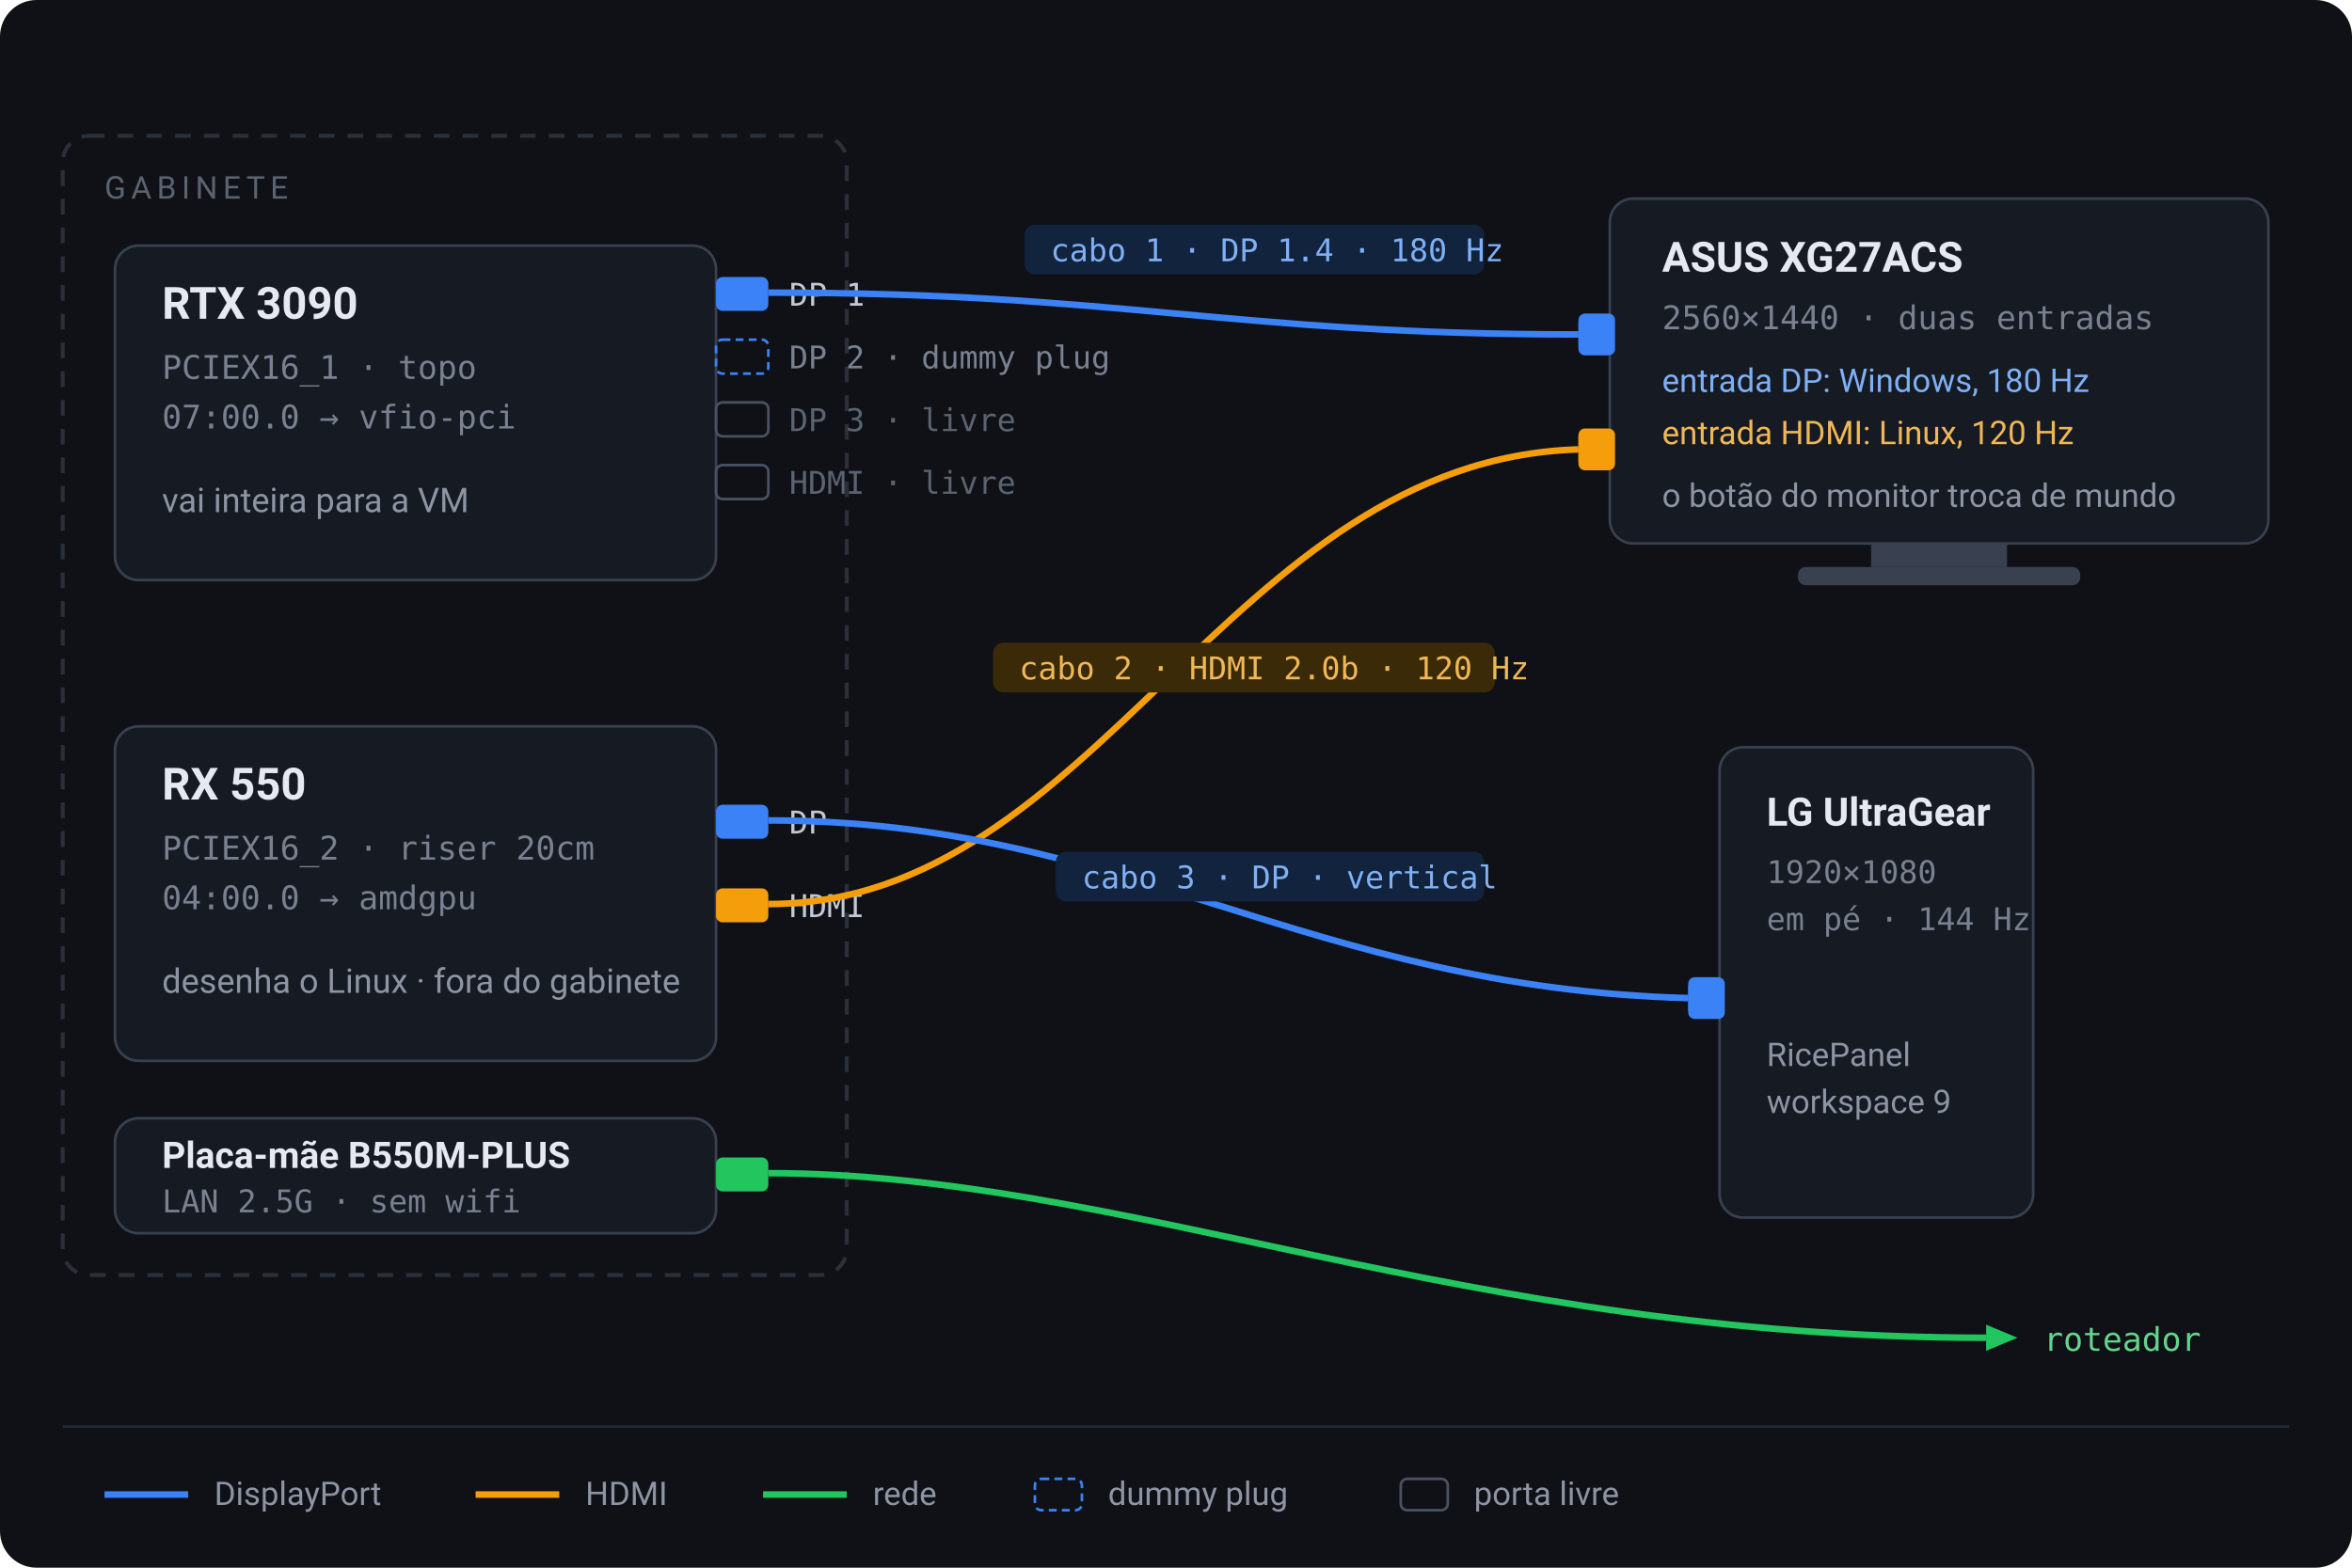
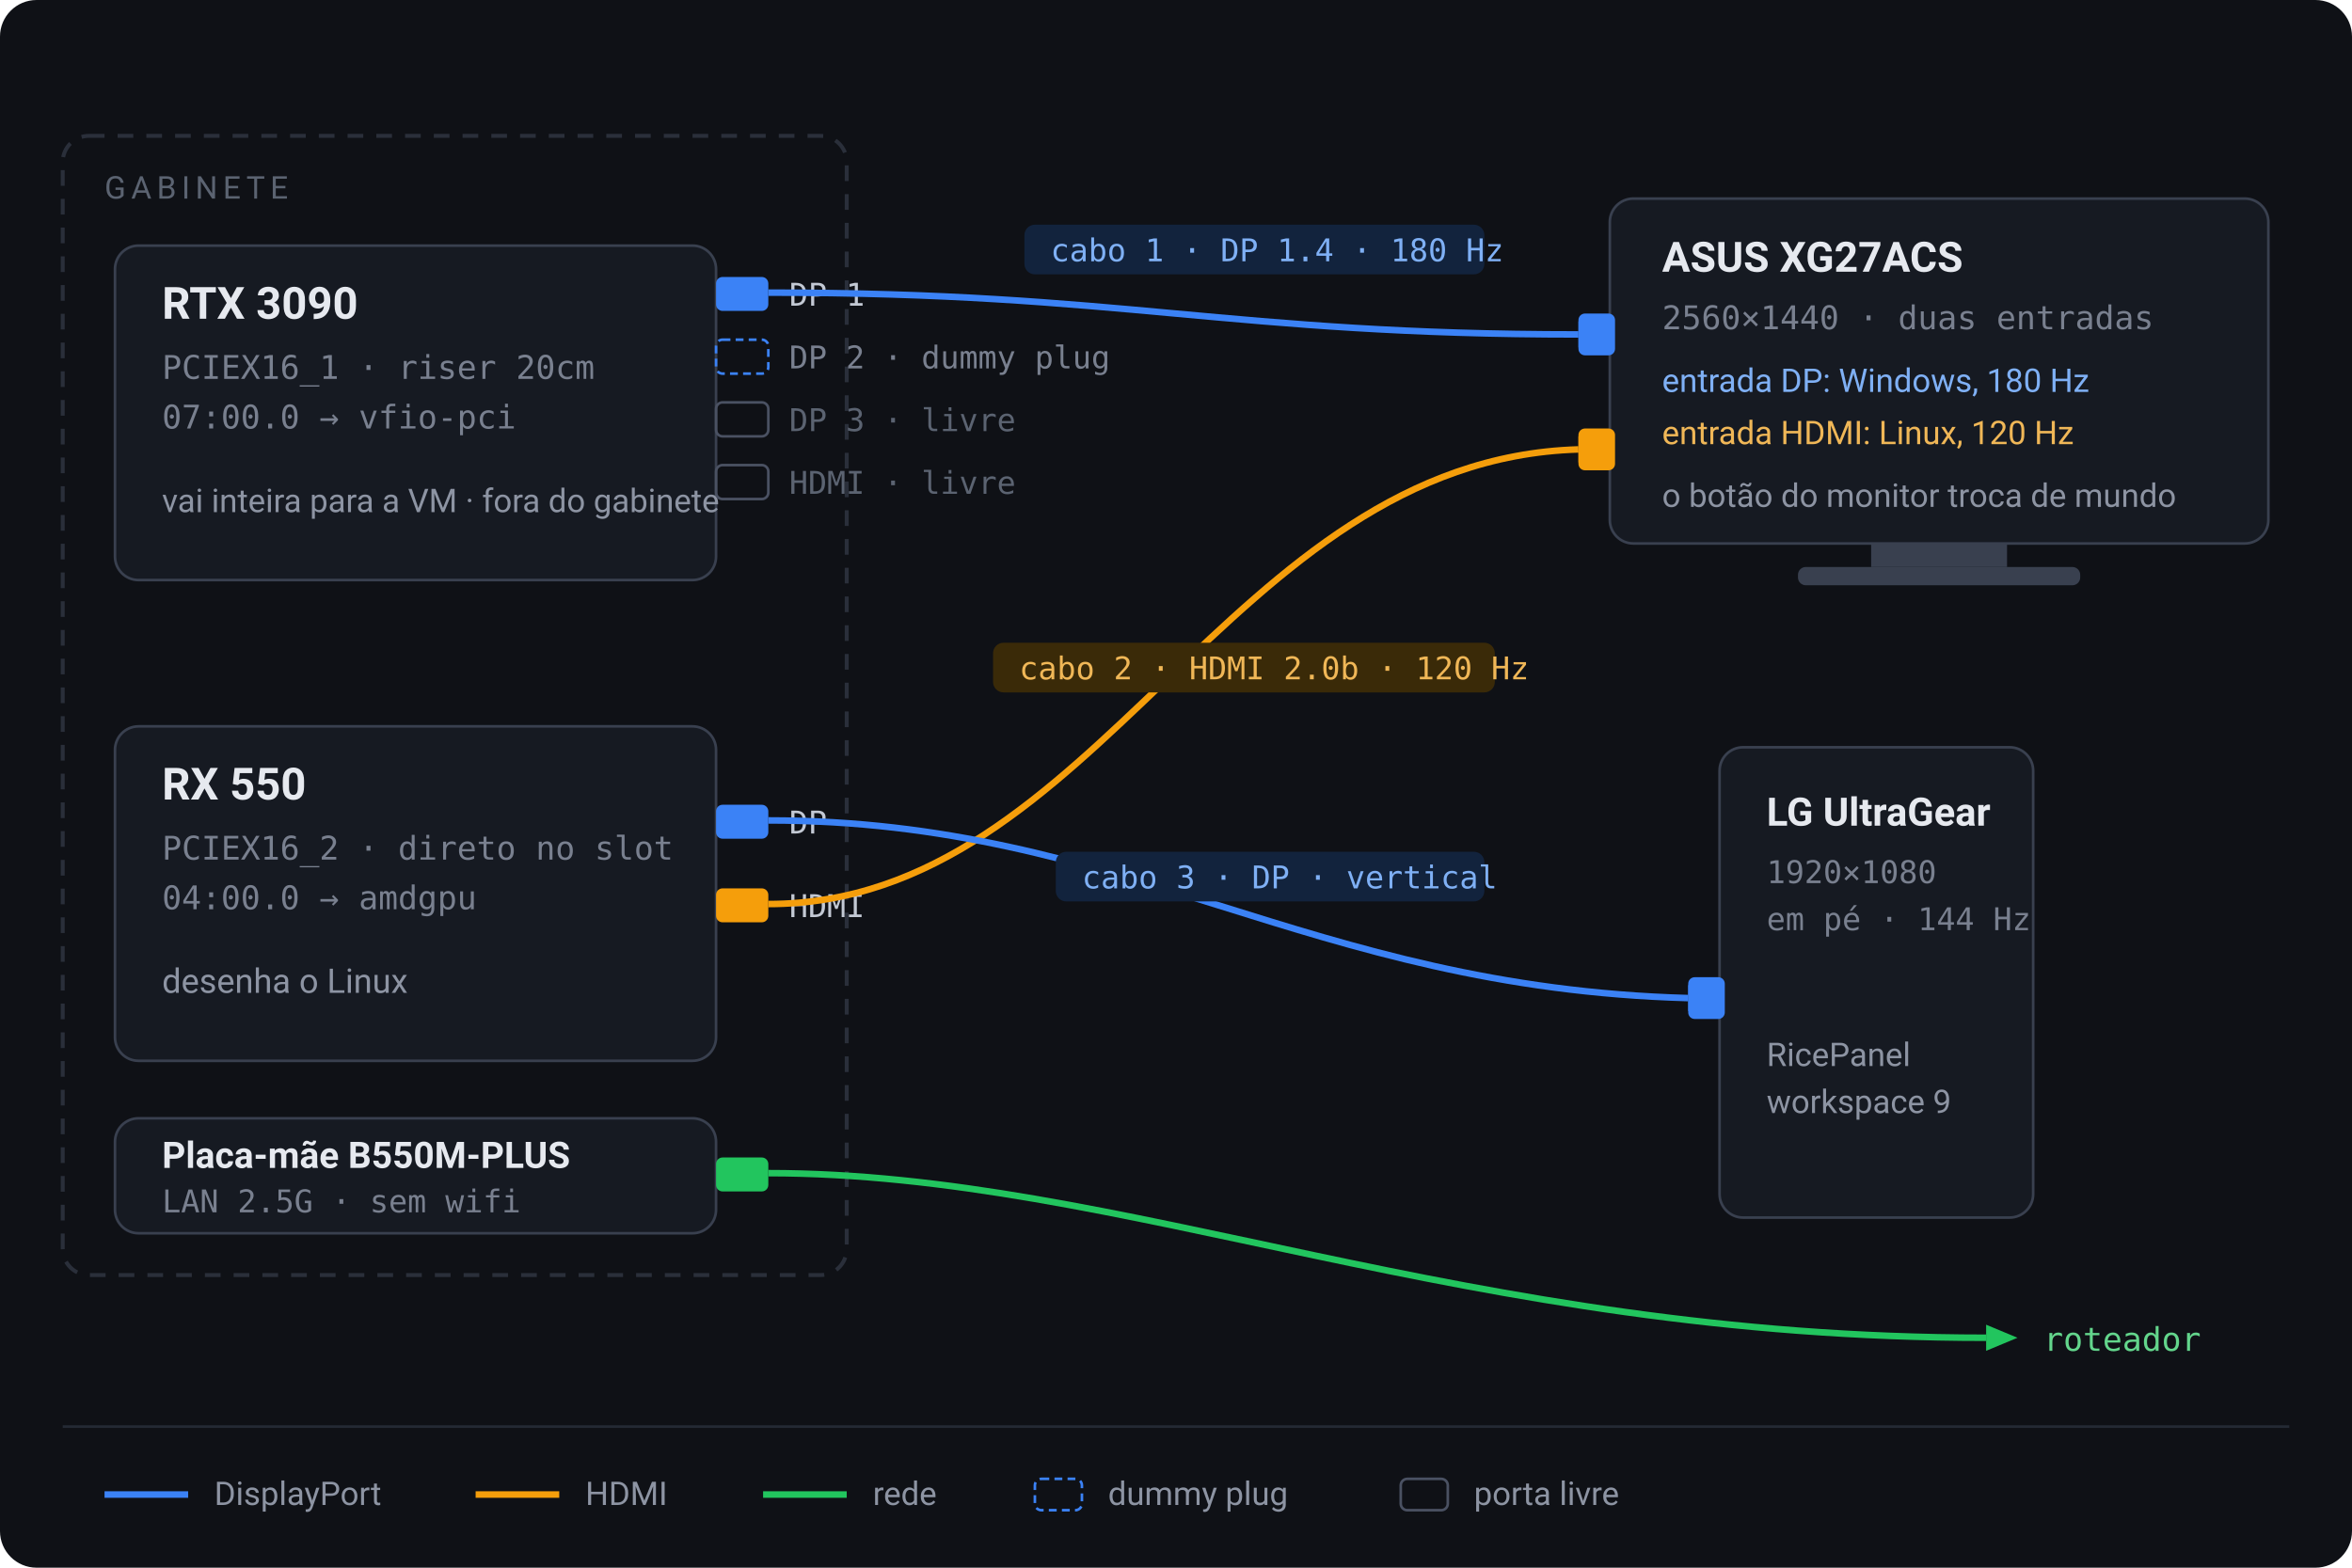
<svg xmlns="http://www.w3.org/2000/svg" viewBox="0 0 900 600" width="900" height="600" font-family="ui-sans-serif, -apple-system, Segoe UI, Roboto, sans-serif">
  <rect width="900" height="600" rx="14" fill="#0f1116" />
  <rect x="24" y="52" width="300" height="436" rx="10" fill="none" stroke="#2a2f3a" stroke-width="1.5" stroke-dasharray="6 5" />
  <text x="40" y="76" fill="#5b6371" font-size="12" letter-spacing="2">GABINETE</text>
  <rect x="44" y="94" width="230" height="128" rx="9" fill="#161a22" stroke="#39404f" />
  <text x="62" y="122" fill="#e6e9ef" font-size="17" font-weight="600">RTX 3090</text>
-   <text x="62" y="145" fill="#79808f" font-size="12.5" font-family="ui-monospace, monospace">PCIEX16_1 · topo</text>
+   <text x="62" y="145" fill="#79808f" font-size="12.5" font-family="ui-monospace, monospace">PCIEX16_1 · riser 20cm</text>
  <text x="62" y="164" fill="#79808f" font-size="12.5" font-family="ui-monospace, monospace">07:00.0 → vfio-pci</text>
-   <text x="62" y="196" fill="#8d94a3" font-size="13">vai inteira para a VM</text>
+   <text x="62" y="196" fill="#8d94a3" font-size="12.5">vai inteira para a VM · fora do gabinete</text>
  <rect x="274" y="106" width="20" height="13" rx="2.5" fill="#3b82f6" />
  <text x="302" y="117" fill="#c3c9d4" font-size="12" font-family="ui-monospace, monospace">DP 1</text>
  <rect x="274" y="130" width="20" height="13" rx="2.5" fill="none" stroke="#3b82f6" stroke-dasharray="3 2" />
  <text x="302" y="141" fill="#79808f" font-size="12" font-family="ui-monospace, monospace">DP 2 · dummy plug</text>
  <rect x="274" y="154" width="20" height="13" rx="2.5" fill="none" stroke="#4a5162" />
  <text x="302" y="165" fill="#5b6371" font-size="12" font-family="ui-monospace, monospace">DP 3 · livre</text>
  <rect x="274" y="178" width="20" height="13" rx="2.5" fill="none" stroke="#4a5162" />
  <text x="302" y="189" fill="#5b6371" font-size="12" font-family="ui-monospace, monospace">HDMI · livre</text>
  <rect x="44" y="278" width="230" height="128" rx="9" fill="#161a22" stroke="#39404f" />
  <text x="62" y="306" fill="#e6e9ef" font-size="17" font-weight="600">RX 550</text>
-   <text x="62" y="329" fill="#79808f" font-size="12.5" font-family="ui-monospace, monospace">PCIEX16_2 · riser 20cm</text>
+   <text x="62" y="329" fill="#79808f" font-size="12.5" font-family="ui-monospace, monospace">PCIEX16_2 · direto no slot</text>
  <text x="62" y="348" fill="#79808f" font-size="12.5" font-family="ui-monospace, monospace">04:00.0 → amdgpu</text>
-   <text x="62" y="380" fill="#8d94a3" font-size="13">desenha o Linux · fora do gabinete</text>
+   <text x="62" y="380" fill="#8d94a3" font-size="13">desenha o Linux</text>
  <rect x="274" y="308" width="20" height="13" rx="2.5" fill="#3b82f6" />
  <text x="302" y="319" fill="#c3c9d4" font-size="12" font-family="ui-monospace, monospace">DP</text>
  <rect x="274" y="340" width="20" height="13" rx="2.5" fill="#f59e0b" />
  <text x="302" y="351" fill="#c3c9d4" font-size="12" font-family="ui-monospace, monospace">HDMI</text>
  <rect x="44" y="428" width="230" height="44" rx="9" fill="#161a22" stroke="#39404f" />
  <text x="62" y="447" fill="#e6e9ef" font-size="14" font-weight="600">Placa-mãe B550M-PLUS</text>
  <text x="62" y="464" fill="#79808f" font-size="12" font-family="ui-monospace, monospace">LAN 2.5G · sem wifi</text>
  <rect x="274" y="443" width="20" height="13" rx="2.5" fill="#22c55e" />
  <path d="M294 112 C 430 112, 470 128, 604 128" fill="none" stroke="#3b82f6" stroke-width="2.5" />
  <polygon points="604,123 616,128 604,133" fill="#3b82f6" />
  <rect x="392" y="86" width="176" height="19" rx="4" fill="#12233d" />
  <text x="402" y="100" fill="#7fb0f5" font-size="12" font-family="ui-monospace, monospace">cabo 1 · DP 1.4 · 180 Hz</text>
  <path d="M294 346 C 420 346, 470 176, 604 172" fill="none" stroke="#f59e0b" stroke-width="2.5" />
  <polygon points="604,167 616,172 604,177" fill="#f59e0b" />
  <rect x="380" y="246" width="192" height="19" rx="4" fill="#3a2a08" />
  <text x="390" y="260" fill="#f0b757" font-size="12" font-family="ui-monospace, monospace">cabo 2 · HDMI 2.0b · 120 Hz</text>
  <path d="M294 314 C 430 314, 500 378, 646 382" fill="none" stroke="#3b82f6" stroke-width="2.5" />
  <polygon points="646,377 658,382 646,387" fill="#3b82f6" />
  <rect x="404" y="326" width="164" height="19" rx="4" fill="#12233d" />
  <text x="414" y="340" fill="#7fb0f5" font-size="12" font-family="ui-monospace, monospace">cabo 3 · DP · vertical</text>
  <path d="M294 449 C 430 449, 560 512, 760 512" fill="none" stroke="#22c55e" stroke-width="2.5" />
  <polygon points="760,507 772,512 760,517" fill="#22c55e" />
  <text x="782" y="517" fill="#63d68c" font-size="12.5" font-family="ui-monospace, monospace">roteador</text>
  <rect x="616" y="76" width="252" height="132" rx="9" fill="#161a22" stroke="#39404f" />
  <rect x="604" y="120" width="14" height="16" rx="2.5" fill="#3b82f6" />
  <rect x="604" y="164" width="14" height="16" rx="2.5" fill="#f59e0b" />
  <text x="636" y="104" fill="#e6e9ef" font-size="16" font-weight="600">ASUS XG27ACS</text>
  <text x="636" y="126" fill="#79808f" font-size="12.5" font-family="ui-monospace, monospace">2560×1440 · duas entradas</text>
  <text x="636" y="150" fill="#7fb0f5" font-size="12.5">entrada DP: Windows, 180 Hz</text>
  <text x="636" y="170" fill="#f0b757" font-size="12.5">entrada HDMI: Linux, 120 Hz</text>
  <text x="636" y="194" fill="#8d94a3" font-size="12.5">o botão do monitor troca de mundo</text>
  <rect x="716" y="208" width="52" height="9" fill="#39404f" />
  <rect x="688" y="217" width="108" height="7" rx="3" fill="#39404f" />
  <rect x="658" y="286" width="120" height="180" rx="9" fill="#161a22" stroke="#39404f" />
  <rect x="646" y="374" width="14" height="16" rx="2.5" fill="#3b82f6" />
  <text x="676" y="316" fill="#e6e9ef" font-size="15" font-weight="600">LG UltraGear</text>
  <text x="676" y="338" fill="#79808f" font-size="12" font-family="ui-monospace, monospace">1920×1080</text>
  <text x="676" y="356" fill="#79808f" font-size="12" font-family="ui-monospace, monospace">em pé · 144 Hz</text>
  <text x="676" y="408" fill="#8d94a3" font-size="12.5">RicePanel</text>
  <text x="676" y="426" fill="#8d94a3" font-size="12.5">workspace 9</text>
  <line x1="24" y1="546" x2="876" y2="546" stroke="#242a34" />
  <line x1="40" y1="572" x2="72" y2="572" stroke="#3b82f6" stroke-width="2.5" />
  <text x="82" y="576" fill="#8d94a3" font-size="12.5">DisplayPort</text>
  <line x1="182" y1="572" x2="214" y2="572" stroke="#f59e0b" stroke-width="2.5" />
  <text x="224" y="576" fill="#8d94a3" font-size="12.5">HDMI</text>
  <line x1="292" y1="572" x2="324" y2="572" stroke="#22c55e" stroke-width="2.5" />
  <text x="334" y="576" fill="#8d94a3" font-size="12.5">rede</text>
  <rect x="396" y="566" width="18" height="12" rx="2.5" fill="none" stroke="#3b82f6" stroke-dasharray="3 2" />
  <text x="424" y="576" fill="#8d94a3" font-size="12.5">dummy plug</text>
  <rect x="536" y="566" width="18" height="12" rx="2.5" fill="none" stroke="#4a5162" />
  <text x="564" y="576" fill="#8d94a3" font-size="12.5">porta livre</text>
</svg>
